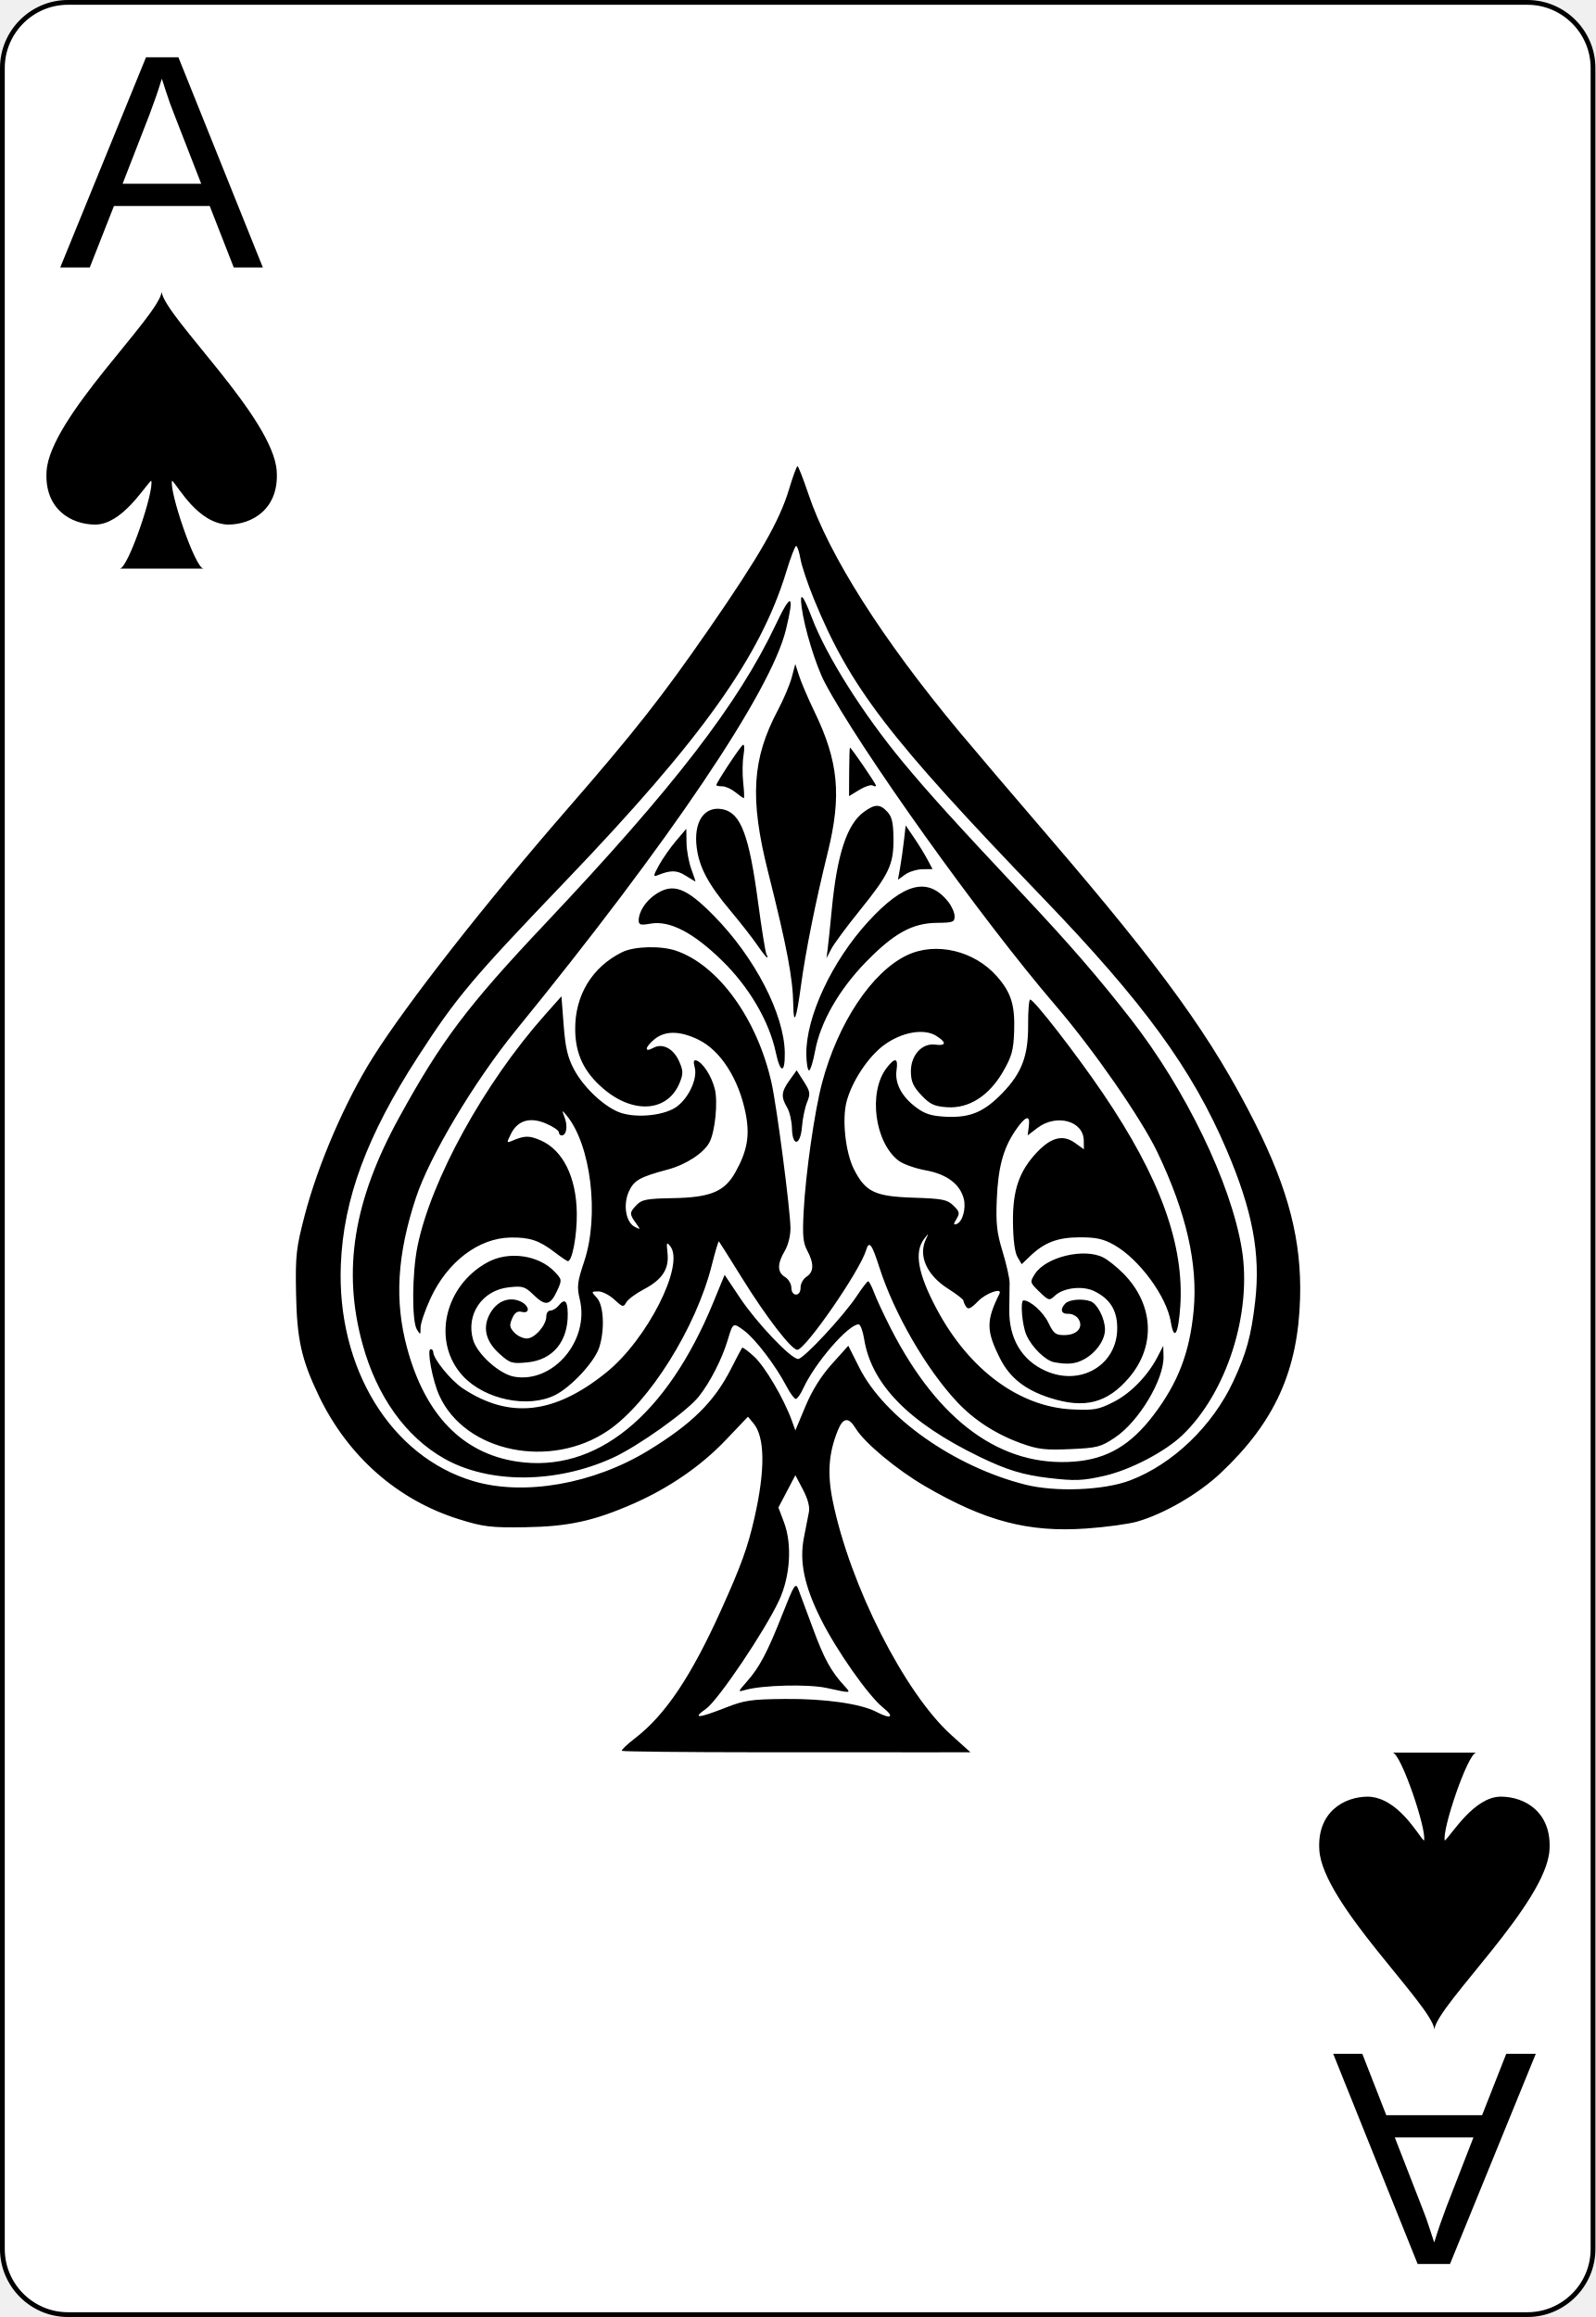
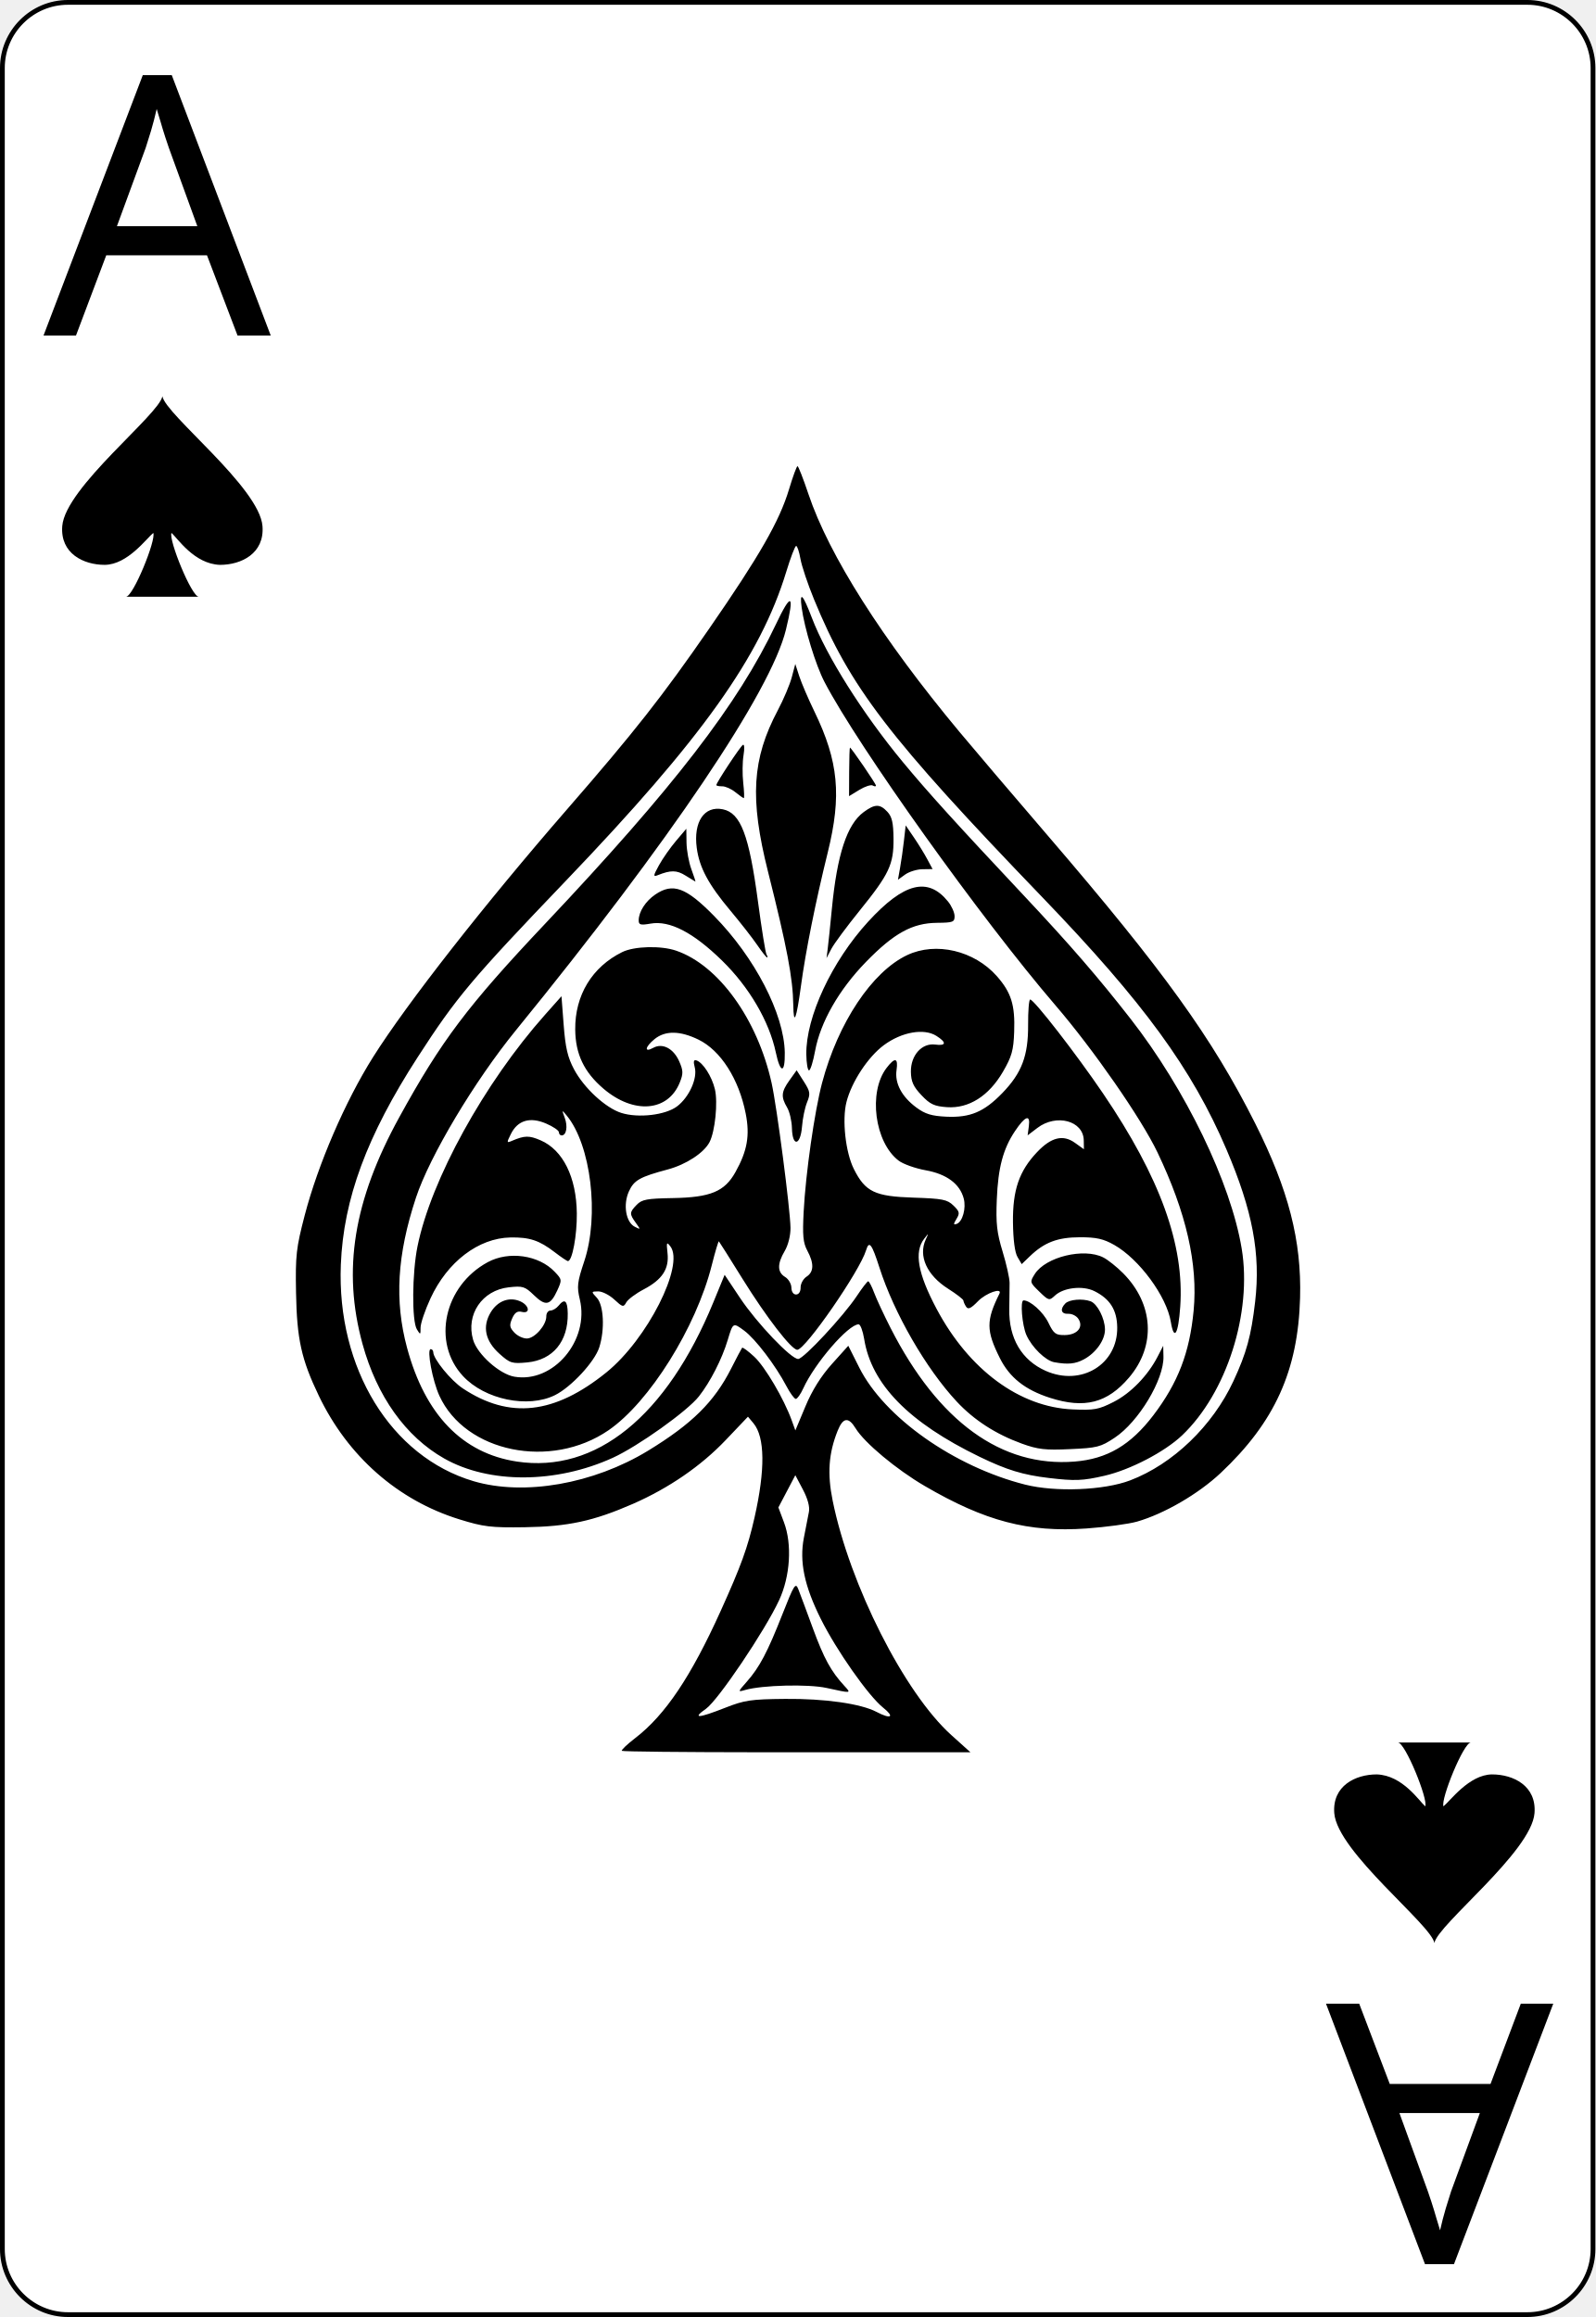
- <svg xmlns="http://www.w3.org/2000/svg" width="167.087pt" height="242.667pt" viewBox="0 0 167.087 242.667" xml:space="preserve" id="svg2" version="1.1">
-   <defs id="defs41" />
-   <g id="Layer_x0020_1" style="fill-rule:nonzero;clip-rule:nonzero;stroke:#000000;stroke-miterlimit:4;">
-     <path style="fill:#FFFFFF;stroke-width:0.5;" d="M166.837,235.548c0,3.777-3.087,6.869-6.871,6.869H7.111c-3.775,0-6.861-3.092-6.861-6.869V7.12C0.25,3.343,3.336,0.25,7.111,0.25h152.855    c3.784,0,6.871,3.093,6.871,6.87v228.428z" id="path5" />
-     <g style="stroke:none;" id="g7">
+ <svg xmlns="http://www.w3.org/2000/svg" version="1.1" id="svg2" x="0px" y="0px" width="167.086px" height="242.667px" viewBox="0 0 167.086 242.667" enable-background="new 0 0 167.086 242.667" xml:space="preserve">
+   <g id="Layer_x0020_1">
+     <path id="path5" fill="#FFFFFF" stroke="#000000" stroke-width="0.5" d="M166.836,235.548c0,3.777-3.086,6.869-6.871,6.869H7.111   c-3.775,0-6.861-3.092-6.861-6.869V7.12c0-3.777,3.086-6.87,6.861-6.87h152.854c3.785,0,6.871,3.093,6.871,6.87V235.548z" />
+     <g id="g7">
      <g id="g9">
- 				
- 			</g>
+ 		</g>
    </g>
    <g id="g15">
- 			
+ 	</g>
+     <g id="g19">
+ 	</g>
+     <g id="g23">
+       <g id="g25">
		</g>
-     <g id="g19">
- 			
+     </g>
+     <g id="g31">
+       <g id="g33">
		</g>
-     <g style="stroke:none;" id="g23">
-       <g id="g25">
- 				
- 			</g>
-     </g>
-     <g style="stroke:none;" id="g31">
-       <g id="g33">
- 				
- 			</g>
    </g>
  </g>
-   <text xml:space="preserve" style="font-size:32px;font-style:normal;font-weight:normal;line-height:125%;letter-spacing:0px;word-spacing:0px;fill:#000000;fill-opacity:1;stroke:none;font-family:Bitstream Vera Sans" x="6.246" y="28.013" id="text3788">
-     <tspan id="tspan3790" x="6.246" y="28.013" style="font-style:normal;font-variant:normal;font-weight:normal;font-stretch:normal;font-family:Arial;-inkscape-font-specification:Arial">A</tspan>
-   </text>
-   <g transform="matrix(1.508595,0,0,1.379325,16.92904,45.06616)" id="layer1-7">
-     <path id="sl" d="M 7.989,3.103 C 7.747,-0.954 0.242,-8.59 0,-10.5 c -0.242,1.909 -7.747,9.545 -7.989,13.603 -0.169,2.868 1.695,4.057 3.39,4.057 1.835,-0.022 3.351,-2.801 3.873,-3.341 0.242,0.716 -1.603,6.682 -2.179,6.682 l 5.811,0 C 2.33,10.501 0.485,4.535 0.727,3.819 1.184,4.315 2.524,7.077 4.601,7.16 6.295,7.159 8.158,5.971 7.989,3.103 z" style="fill:#000000" />
+   <text transform="matrix(0.9802 0 0 1 4.5557 35.147)" font-family="'ArialMT'" font-size="38.043">A</text>
+   <g id="layer1-7" transform="matrix(1.508595,0,0,1.379325,16.92904,45.06616)">
+     <path id="sl" d="M7.001,7.276   c-0.21-2.941-6.74-8.476-6.95-9.861C-0.16-1.201-6.689,4.335-6.9,7.276c-0.147,2.079,1.475,2.941,2.95,2.941   c1.597-0.016,2.915-2.031,3.369-2.422c0.21,0.519-1.395,4.844-1.896,4.844h5.056c-0.501,0-2.106-4.325-1.896-4.844   c0.398,0.36,1.564,2.362,3.371,2.423C5.527,10.217,7.149,9.356,7.001,7.276z" />
  </g>
-   <text xml:space="preserve" style="font-size:32px;font-style:normal;font-weight:normal;line-height:125%;letter-spacing:0px;word-spacing:0px;fill:#000000;fill-opacity:1;stroke:none;font-family:Bitstream Vera Sans" x="-160.908" y="-215.097" id="text3788-2" transform="scale(-1,-1)">
-     <tspan id="tspan3790-3" x="-160.908" y="-215.097" style="font-style:normal;font-variant:normal;font-weight:normal;font-stretch:normal;font-family:Arial;-inkscape-font-specification:Arial">A</tspan>
-   </text>
-   <g transform="matrix(-1.508595,0,0,-1.379325,150.2247,198.0438)" id="layer1-7-8">
-     <path id="sl-0" d="M 7.989,3.103 C 7.747,-0.954 0.242,-8.59 0,-10.5 c -0.242,1.909 -7.747,9.545 -7.989,13.603 -0.169,2.868 1.695,4.057 3.39,4.057 1.835,-0.022 3.351,-2.801 3.873,-3.341 0.242,0.716 -1.603,6.682 -2.179,6.682 l 5.811,0 C 2.33,10.501 0.485,4.535 0.727,3.819 1.184,4.315 2.524,7.077 4.601,7.16 6.295,7.159 8.158,5.971 7.989,3.103 z" style="fill:#000000" />
+   <text transform="matrix(-0.9802 0 0 -1 162.6729 209.853)" font-family="'ArialMT'" font-size="38.043">A</text>
+   <g id="layer1-7-8" transform="matrix(-1.508595,0,0,-1.379325,150.2247,198.0438)">
+     <path id="sl-0" d="M6.951,5.906C6.74,2.965,0.21-2.57,0-3.955   c-0.21,1.383-6.74,6.921-6.95,9.862c-0.148,2.079,1.475,2.941,2.949,2.941c1.597-0.016,2.916-2.031,3.37-2.423   c0.21,0.52-1.395,4.844-1.897,4.844h5.057c-0.502,0-2.104-4.324-1.894-4.844c0.396,0.36,1.563,2.362,3.37,2.423   C5.477,8.847,7.098,7.986,6.951,5.906z" />
  </g>
-   <path style="fill:#000000" d="m 79.5,183.521 c -7.826,-0.004 -14.295,-0.072 -14.375,-0.151 -0.081,-0.078 0.556,-0.684 1.416,-1.346 3.13,-2.41 5.827,-6.427 8.939,-13.312 2.139,-4.732 2.827,-6.631 3.538,-9.761 1.137,-5.009 1.1,-8.437 -0.106,-9.882 l -0.578,-0.693 -2.33,2.448 c -2.59,2.721 -5.961,5.038 -9.722,6.683 -4.12,1.802 -6.785,2.378 -11.31,2.446 -3.568,0.053 -4.337,-0.04 -6.887,-0.834 -6.438,-2.004 -11.655,-6.595 -14.694,-12.929 -1.831,-3.816 -2.298,-5.93 -2.387,-10.787 -0.072,-3.929 0.014,-4.693 0.907,-8.117 1.395,-5.347 4.254,-11.962 7.164,-16.579 3.537,-5.612 11.693,-16.027 20.313,-25.941 7.092,-8.157 9.95,-11.791 14.898,-18.945 5.264,-7.612 7.354,-11.261 8.351,-14.582 0.399,-1.328 0.797,-2.414 0.885,-2.415 0.088,-5.1e-5 0.604,1.319 1.146,2.932 2.156,6.414 7.733,15.195 15.82,24.905 1.44,1.729 5.632,6.653 9.316,10.942 12.066,14.047 17.16,21.119 21.66,30.072 3.485,6.932 4.859,12.276 4.695,18.249 -0.21,7.634 -2.655,13.027 -8.322,18.356 -2.334,2.195 -5.915,4.274 -8.761,5.087 -0.88,0.251 -3.262,0.574 -5.293,0.718 -6.082,0.43 -10.616,-0.762 -16.935,-4.451 -2.963,-1.73 -6.312,-4.525 -7.238,-6.039 -0.748,-1.224 -1.321,-1.146 -1.883,0.256 -0.944,2.358 -1.095,4.482 -0.521,7.315 1.792,8.834 7.522,20.148 12.442,24.569 l 1.988,1.786 -3.955,0.004 c -2.175,0.003 -10.358,5.4e-4 -18.184,-0.004 z m 12.99,-4.672 c -1.542,-1.233 -4.883,-5.992 -6.538,-9.312 -1.721,-3.453 -2.247,-5.989 -1.76,-8.486 0.2,-1.024 0.437,-2.239 0.527,-2.701 0.105,-0.539 -0.12,-1.379 -0.628,-2.343 l -0.792,-1.503 -0.888,1.691 -0.888,1.691 0.586,1.557 c 0.865,2.297 0.658,5.634 -0.505,8.148 -1.47,3.176 -6.396,10.49 -7.665,11.38 -1.486,1.042 -0.826,1.008 2.005,-0.103 2.04,-0.801 2.691,-0.897 6.292,-0.931 4.137,-0.039 7.912,0.498 9.559,1.359 1.532,0.801 1.932,0.544 0.695,-0.445 z m -5.933,-2.066 c -1.911,-0.417 -6.729,-0.297 -8.513,0.213 -0.791,0.226 -0.789,0.217 0.175,-0.875 1.327,-1.502 2.166,-3.093 3.738,-7.09 1.209,-3.074 1.364,-3.319 1.649,-2.596 0.173,0.439 0.86,2.284 1.526,4.099 1.167,3.178 1.893,4.507 3.299,6.033 0.737,0.8 0.779,0.795 -1.873,0.216 z M 118.364,155.044 c 4.476,-1.707 8.628,-5.698 10.81,-10.392 1.373,-2.954 1.861,-4.737 2.277,-8.32 0.583,-5.024 -0.265,-9.532 -2.997,-15.929 -3.611,-8.455 -8.685,-15.408 -19.291,-26.43 C 93.039,77.217 89.044,72.003 85.25,62.765 c -0.649,-1.581 -1.288,-3.488 -1.42,-4.237 -0.131,-0.749 -0.335,-1.357 -0.452,-1.35 -0.117,0.007 -0.582,1.223 -1.033,2.704 -2.715,8.906 -8.835,17.488 -23.073,32.356 -9.924,10.364 -11.469,12.202 -15.537,18.497 -5.315,8.223 -7.765,14.841 -8.039,21.719 -0.433,10.846 5.25,20.117 13.9,22.675 5.289,1.564 12.55,0.295 18.271,-3.193 4.596,-2.802 6.936,-5.115 8.705,-8.602 0.569,-1.121 1.086,-2.102 1.15,-2.179 0.063,-0.077 0.64,0.348 1.281,0.945 1.123,1.045 3.089,4.385 3.904,6.63 l 0.392,1.08 1.055,-2.522 c 0.701,-1.674 1.632,-3.164 2.772,-4.433 l 1.717,-1.911 1.148,2.285 c 2.619,5.215 9.929,10.372 17.373,12.258 3.182,0.806 8.258,0.602 10.998,-0.443 z m -8.513,-0.248 c -2.71,-0.322 -4.411,-0.841 -7.239,-2.21 -7.434,-3.6 -11.354,-7.601 -12.114,-12.366 -0.134,-0.838 -0.394,-1.521 -0.578,-1.518 -1.091,0.016 -4.593,4.072 -5.8,6.717 -0.274,0.6 -0.623,1.092 -0.776,1.095 -0.153,0.003 -0.598,-0.606 -0.99,-1.351 -1.133,-2.158 -3.246,-4.932 -4.412,-5.795 -1.177,-0.871 -1.173,-0.873 -1.732,0.986 -0.598,1.988 -1.823,4.386 -3.017,5.903 -1.218,1.548 -6.374,5.222 -9.021,6.428 -5.947,2.71 -12.95,2.738 -17.656,0.071 -4.032,-2.285 -7.05,-6.518 -8.552,-11.993 -2.123,-7.739 -0.942,-15.025 3.849,-23.745 4.413,-8.031 7.138,-11.648 15.262,-20.254 13.469,-14.267 20.243,-23.052 24.166,-31.34 1.63,-3.444 1.992,-3.268 1.07,0.521 -1.575,6.473 -12.141,22.15 -28.279,41.957 -4.349,5.338 -9.035,13.187 -10.472,17.54 -1.974,5.98 -2.259,10.796 -0.931,15.721 1.887,7.001 5.788,11.042 11.495,11.909 8.277,1.258 15.681,-4.739 20.583,-16.672 l 1.183,-2.881 1.623,2.43 c 1.761,2.637 5.339,6.392 6.081,6.381 0.569,-0.008 4.757,-4.507 6.135,-6.591 0.558,-0.843 1.094,-1.538 1.191,-1.544 0.097,-0.006 0.378,0.528 0.624,1.188 0.246,0.659 1.025,2.329 1.73,3.712 4.995,9.793 11.616,14.596 19.275,13.98 3.406,-0.274 5.868,-1.722 8.248,-4.852 2.579,-3.391 3.798,-6.562 4.213,-10.955 0.461,-4.879 -0.77,-10.259 -3.791,-16.581 -1.694,-3.543 -6.705,-10.765 -10.683,-15.396 -7.777,-9.053 -20.649,-27.077 -24.186,-33.866 -0.917,-1.76 -2.1,-5.62 -2.389,-7.797 -0.234,-1.759 0.124,-1.401 1.066,1.067 1.535,4.023 5.327,10.038 9.525,15.109 2.631,3.179 5.534,6.381 12.821,14.143 4.696,5.002 7.671,8.441 11.04,12.762 5.762,7.389 10.498,17.183 11.636,24.065 1.112,6.718 -1.573,15.125 -6.249,19.565 -1.824,1.732 -5.447,3.616 -8.131,4.227 -2.285,0.52 -3.09,0.552 -5.819,0.228 z m -2.841,-3.603 c -2.727,-0.992 -5.001,-2.462 -6.811,-4.402 -3.217,-3.449 -6.565,-9.253 -8.095,-14.034 -0.801,-2.502 -1.082,-2.866 -1.4,-1.812 -0.653,2.169 -6.35,10.413 -7.203,10.423 -0.605,0.008 -3.242,-3.41 -5.753,-7.456 -1.301,-2.096 -2.408,-3.852 -2.459,-3.902 -0.051,-0.05 -0.387,1.078 -0.746,2.505 -1.642,6.524 -6.544,14.355 -10.819,17.286 -6.034,4.136 -14.975,2.314 -17.701,-3.608 -0.726,-1.577 -1.347,-4.888 -0.918,-4.894 0.147,-0.003 0.27,0.144 0.272,0.324 0.011,0.714 1.842,2.958 3.089,3.786 4.894,3.247 9.614,2.718 15.057,-1.687 4.255,-3.443 8.195,-11.212 6.686,-13.182 -0.391,-0.51 -0.425,-0.432 -0.301,0.693 0.184,1.67 -0.543,2.783 -2.486,3.804 -0.84,0.441 -1.666,1.059 -1.836,1.373 -0.283,0.524 -0.386,0.499 -1.245,-0.299 -0.515,-0.478 -1.276,-0.865 -1.692,-0.859 -0.743,0.011 -0.745,0.022 -0.145,0.666 0.729,0.782 0.853,3.335 0.253,5.204 -0.483,1.506 -2.944,4.158 -4.633,4.995 -2.833,1.403 -7.339,0.471 -9.633,-1.992 -3.286,-3.53 -1.997,-9.456 2.597,-11.936 2.206,-1.191 5.338,-0.742 6.996,1.003 0.777,0.818 0.783,0.86 0.271,1.976 -0.716,1.561 -1.222,1.661 -2.434,0.485 -0.951,-0.923 -1.17,-0.991 -2.641,-0.828 -2.785,0.31 -4.508,2.847 -3.733,5.498 0.444,1.519 2.769,3.598 4.322,3.866 4.075,0.702 7.884,-3.797 6.854,-8.094 -0.321,-1.339 -0.268,-1.8 0.462,-3.985 1.6,-4.794 0.705,-12.203 -1.846,-15.287 -0.504,-0.61 -0.512,-0.6 -0.198,0.241 0.34,0.91 0.18,1.848 -0.317,1.855 -0.158,0.003 -0.289,-0.147 -0.292,-0.333 -0.003,-0.185 -0.607,-0.596 -1.343,-0.912 -1.677,-0.721 -2.968,-0.34 -3.678,1.084 -0.465,0.933 -0.46,0.97 0.101,0.731 1.329,-0.569 1.799,-0.577 3.006,-0.055 2.339,1.013 3.749,3.86 3.791,7.656 0.025,2.296 -0.477,4.989 -0.931,4.995 -0.093,0.002 -0.718,-0.419 -1.389,-0.934 -1.615,-1.241 -2.633,-1.579 -4.636,-1.54 -3.343,0.064 -6.596,2.542 -8.368,6.376 -0.574,1.241 -1.042,2.622 -1.041,3.069 0.002,0.774 -0.016,0.782 -0.387,0.176 -0.537,-0.879 -0.501,-5.9 0.062,-8.678 1.417,-6.985 6.993,-17.112 13.367,-24.278 l 1.715,-1.928 0.232,3.024 c 0.182,2.371 0.416,3.371 1.085,4.631 1.04,1.959 3.309,4.051 4.953,4.567 1.796,0.563 4.64,0.225 5.847,-0.695 1.256,-0.958 2.147,-2.935 1.84,-4.085 -0.161,-0.604 -0.111,-0.815 0.171,-0.725 0.681,0.216 1.616,1.668 1.939,3.013 0.33,1.372 0.023,4.421 -0.558,5.546 -0.581,1.125 -2.452,2.35 -4.376,2.865 -2.934,0.785 -3.534,1.124 -4.071,2.299 -0.627,1.373 -0.323,3.22 0.609,3.7 0.627,0.324 0.632,0.308 0.117,-0.403 -0.683,-0.945 -0.676,-1.102 0.091,-1.892 0.545,-0.562 1.067,-0.66 3.766,-0.706 3.959,-0.068 5.432,-0.676 6.571,-2.713 1.247,-2.229 1.53,-3.841 1.079,-6.136 -0.712,-3.62 -2.622,-6.612 -4.942,-7.745 -1.933,-0.944 -3.486,-0.964 -4.6,-0.06 -1.01,0.819 -1.113,1.456 -0.15,0.921 0.979,-0.543 2.139,0.063 2.733,1.428 0.419,0.962 0.426,1.267 0.055,2.194 -1.229,3.069 -4.825,3.36 -8,0.648 -2.029,-1.733 -2.929,-3.621 -2.952,-6.195 -0.033,-3.586 1.769,-6.553 4.923,-8.108 1.256,-0.619 4.043,-0.694 5.635,-0.151 4.443,1.514 8.515,7.152 10.008,13.855 0.553,2.483 1.951,13.204 1.979,15.174 0.011,0.801 -0.24,1.81 -0.606,2.431 -0.795,1.348 -0.781,2.22 0.041,2.718 0.357,0.215 0.653,0.718 0.659,1.118 0.006,0.431 0.207,0.723 0.493,0.719 0.286,-0.004 0.478,-0.302 0.471,-0.733 -0.006,-0.399 0.276,-0.911 0.626,-1.137 0.773,-0.499 0.797,-1.386 0.076,-2.731 -0.441,-0.823 -0.511,-1.575 -0.381,-4.076 0.209,-4.004 1.139,-10.505 1.927,-13.483 1.669,-6.302 5.231,-11.649 8.918,-13.39 3.004,-1.419 7.02,-0.473 9.387,2.21 1.505,1.706 1.914,3.015 1.815,5.807 -0.07,1.964 -0.251,2.612 -1.176,4.203 -1.476,2.539 -3.58,3.869 -5.867,3.708 -1.327,-0.093 -1.766,-0.3 -2.67,-1.257 -0.853,-0.903 -1.086,-1.421 -1.101,-2.45 -0.026,-1.72 1.149,-3.033 2.548,-2.849 1.161,0.153 1.211,-0.219 0.123,-0.91 -1.297,-0.822 -3.629,-0.412 -5.497,0.966 -1.66,1.225 -3.381,3.839 -3.92,5.956 -0.476,1.866 -0.099,5.285 0.774,7.022 1.201,2.39 2.199,2.869 6.241,2.997 3.033,0.096 3.537,0.196 4.185,0.825 0.643,0.625 0.685,0.802 0.326,1.396 -0.34,0.563 -0.338,0.655 0.014,0.532 0.617,-0.215 1.011,-1.642 0.738,-2.667 -0.408,-1.53 -1.791,-2.555 -3.98,-2.951 -1.091,-0.197 -2.367,-0.652 -2.836,-1.009 -2.514,-1.917 -3.199,-7.167 -1.267,-9.701 0.881,-1.155 1.24,-1.082 1.049,0.214 -0.203,1.381 0.544,2.791 2.079,3.926 0.921,0.681 1.605,0.889 3.148,0.959 2.484,0.112 3.934,-0.499 5.838,-2.46 2.051,-2.113 2.735,-3.918 2.715,-7.158 -0.009,-1.457 0.087,-2.652 0.214,-2.655 0.397,-0.009 4.82,5.692 7.639,9.847 5.977,8.811 8.528,15.86 8.079,22.325 -0.202,2.91 -0.65,3.631 -0.988,1.589 -0.442,-2.676 -3.31,-6.575 -5.925,-8.056 -1.134,-0.642 -1.878,-0.808 -3.601,-0.805 -2.338,0.005 -3.72,0.533 -5.246,2.002 l -0.843,0.812 -0.442,-0.749 c -0.282,-0.478 -0.453,-1.794 -0.473,-3.641 -0.036,-3.37 0.645,-5.355 2.517,-7.335 1.484,-1.57 2.723,-1.876 3.972,-0.981 l 0.938,0.672 -0.014,-0.924 c -0.031,-2.063 -2.873,-2.824 -4.866,-1.304 l -1.012,0.772 0.128,-0.974 c 0.166,-1.263 -0.388,-1.06 -1.456,0.534 -1.242,1.853 -1.769,3.833 -1.903,7.155 -0.103,2.527 0.003,3.47 0.608,5.454 0.403,1.32 0.733,2.797 0.735,3.283 0.002,0.486 -0.014,1.716 -0.034,2.732 -0.061,3.065 1.295,5.366 3.821,6.486 3.718,1.649 7.542,-0.681 7.484,-4.561 -0.027,-1.82 -0.755,-2.974 -2.387,-3.788 -1.208,-0.602 -3.232,-0.377 -4.128,0.459 -0.601,0.56 -0.657,0.546 -1.64,-0.408 -1.003,-0.973 -1.01,-1.001 -0.472,-1.849 1.134,-1.788 5.145,-2.76 7.167,-1.736 0.481,0.243 1.417,0.989 2.08,1.656 3.209,3.23 3.457,7.606 0.619,10.929 -2.285,2.675 -4.653,3.282 -8.277,2.121 -2.613,-0.837 -4.235,-2.124 -5.254,-4.168 -1.437,-2.881 -1.443,-3.914 -0.044,-6.735 0.343,-0.692 -1.401,-0.085 -2.24,0.779 -0.743,0.765 -1.037,0.902 -1.247,0.581 -0.151,-0.231 -0.279,-0.523 -0.284,-0.649 -0.004,-0.126 -0.723,-0.681 -1.596,-1.234 -2.233,-1.415 -3.149,-3.435 -2.343,-5.169 0.317,-0.683 0.312,-0.685 -0.162,-0.076 -1.078,1.388 -0.679,3.647 1.304,7.37 3.392,6.371 8.678,10.271 14.246,10.51 2.255,0.097 2.711,0.013 4.277,-0.782 1.801,-0.915 3.588,-2.753 4.617,-4.75 l 0.584,-1.134 0.028,1.124 c 0.06,2.418 -2.598,6.838 -5.113,8.506 -1.47,0.975 -1.832,1.067 -4.666,1.193 -2.591,0.115 -3.385,0.023 -5.067,-0.589 z m 3.408,-8.52 c -0.92,-0.165 -2.358,-1.569 -2.924,-2.856 -0.45,-1.022 -0.665,-3.616 -0.3,-3.621 0.694,-0.01 2.061,1.213 2.599,2.328 0.564,1.167 0.764,1.318 1.728,1.304 1.311,-0.019 1.989,-0.84 1.412,-1.708 -0.204,-0.306 -0.676,-0.541 -1.051,-0.521 -0.751,0.039 -0.9,-0.475 -0.311,-1.081 0.408,-0.42 1.797,-0.538 2.65,-0.226 0.705,0.259 1.487,1.783 1.504,2.932 0.017,1.107 -0.94,2.468 -2.215,3.152 -0.891,0.478 -1.672,0.553 -3.092,0.298 z m -58.103,-0.881 c -1.506,-1.349 -1.824,-2.856 -0.918,-4.353 0.723,-1.194 1.942,-1.647 3.085,-1.147 0.959,0.42 1.093,1.334 0.163,1.105 -0.461,-0.113 -0.738,0.076 -1.005,0.687 -0.311,0.71 -0.275,0.943 0.223,1.478 0.326,0.349 0.921,0.63 1.323,0.624 0.823,-0.012 2.041,-1.409 2.028,-2.323 -0.005,-0.33 0.19,-0.602 0.434,-0.606 0.243,-0.003 0.619,-0.226 0.835,-0.495 0.653,-0.812 0.956,-0.564 0.976,0.799 0.044,2.931 -1.548,4.863 -4.224,5.125 -1.612,0.158 -1.815,0.096 -2.919,-0.894 z m 30.625,-23.633 c -0.017,-0.751 -0.244,-1.724 -0.503,-2.162 -0.662,-1.119 -0.617,-1.644 0.244,-2.848 l 0.752,-1.052 0.749,1.173 c 0.674,1.056 0.708,1.273 0.341,2.179 -0.225,0.553 -0.463,1.694 -0.529,2.534 -0.16,2.026 -1.008,2.168 -1.054,0.176 z m -1.688,-7.927 c -0.694,-3.272 -2.796,-6.86 -5.647,-9.639 -3.009,-2.934 -5.472,-4.207 -7.464,-3.858 -1.062,0.186 -1.253,0.133 -1.251,-0.347 0.005,-0.893 0.722,-2.007 1.738,-2.698 1.842,-1.254 3.202,-0.761 6.138,2.223 4.287,4.357 7.364,10.301 7.424,14.343 0.033,2.208 -0.467,2.195 -0.938,-0.023 z m 3.194,0.191 c -0.051,-3.897 2.669,-9.734 6.467,-13.882 3.743,-4.088 6.26,-4.729 8.368,-2.13 0.376,0.464 0.688,1.154 0.694,1.534 0.009,0.628 -0.157,0.692 -1.837,0.707 -2.581,0.023 -4.511,1.085 -7.442,4.094 -2.831,2.908 -4.778,6.311 -5.329,9.316 -0.206,1.122 -0.492,2.042 -0.636,2.044 -0.144,0.003 -0.272,-0.755 -0.284,-1.683 z m -1.366,-5.167 c -0.042,-2.814 -0.654,-6.043 -2.65,-13.975 -1.925,-7.652 -1.672,-11.795 1.031,-16.891 0.6,-1.131 1.257,-2.684 1.46,-3.451 l 0.369,-1.394 0.416,1.279 c 0.229,0.704 0.945,2.374 1.593,3.712 2.522,5.211 2.861,8.796 1.393,14.732 -1.28,5.178 -2.322,10.367 -2.816,14.025 -0.473,3.505 -0.763,4.219 -0.796,1.963 z m -3.788,-6.3 c -0.499,-0.73 -1.755,-2.338 -2.792,-3.574 -2.306,-2.748 -3.254,-4.514 -3.529,-6.573 -0.365,-2.734 0.787,-4.444 2.728,-4.048 1.875,0.383 2.753,2.687 3.685,9.674 0.384,2.878 0.786,5.369 0.893,5.537 0.107,0.168 0.133,0.306 0.058,0.307 -0.075,10e-4 -0.545,-0.595 -1.044,-1.324 z m 7.391,0.426 c 0.068,-0.531 0.264,-2.414 0.434,-4.184 0.549,-5.71 1.585,-8.859 3.336,-10.146 1.174,-0.862 1.697,-0.869 2.478,-0.029 0.484,0.52 0.626,1.143 0.642,2.803 0.025,2.713 -0.444,3.71 -3.548,7.55 -1.347,1.667 -2.678,3.467 -2.958,4.002 l -0.508,0.972 z m -14.894,-7.682 c -0.918,-0.577 -1.543,-0.584 -2.914,-0.035 -0.487,0.195 -0.469,0.059 0.139,-1.045 0.384,-0.698 1.185,-1.843 1.78,-2.544 l 1.082,-1.275 0.022,1.459 c 0.012,0.802 0.241,2.052 0.509,2.778 0.268,0.725 0.458,1.309 0.421,1.296 -0.037,-0.012 -0.504,-0.298 -1.04,-0.634 z M 94.267,90.881 c 0.123,-0.692 0.305,-1.973 0.404,-2.846 l 0.18,-1.587 0.853,1.251 c 0.469,0.688 1.103,1.717 1.408,2.287 l 0.555,1.036 -1.061,0.016 c -0.584,0.009 -1.399,0.26 -1.813,0.559 l -0.751,0.543 z M 77.007,82.964 c -0.422,-0.341 -1.041,-0.617 -1.375,-0.612 -0.334,0.005 -0.608,-0.053 -0.609,-0.129 -0.004,-0.246 2.494,-4.029 2.781,-4.212 0.155,-0.099 0.184,0.384 0.066,1.088 -0.117,0.696 -0.131,1.994 -0.032,2.884 0.099,0.89 0.125,1.615 0.059,1.61 -0.067,-0.005 -0.467,-0.288 -0.889,-0.629 z M 88.932,80.841 c 0.007,-1.398 0.044,-2.543 0.082,-2.544 0.129,-0.005 2.72,3.779 2.723,3.976 0.002,0.108 -0.148,0.107 -0.332,-0.003 -0.184,-0.11 -0.819,0.095 -1.41,0.456 l -1.075,0.656 z" id="path2987" />
+   <path id="path2987" d="  M79.5,183.521c-7.826-0.004-14.295-0.072-14.375-0.15c-0.081-0.078,0.556-0.686,1.416-1.347c3.13-2.409,5.827-6.427,8.939-13.312  c2.139-4.732,2.827-6.631,3.538-9.762c1.137-5.012,1.1-8.438-0.106-9.885l-0.578-0.691l-2.33,2.449  c-2.59,2.721-5.961,5.036-9.722,6.684c-4.12,1.801-6.785,2.377-11.31,2.445c-3.568,0.053-4.336-0.041-6.887-0.834  c-6.438-2.004-11.655-6.597-14.694-12.932c-1.831-3.814-2.298-5.932-2.387-10.786c-0.072-3.929,0.014-4.69,0.907-8.114  c1.395-5.35,4.254-11.962,7.165-16.582c3.537-5.612,11.693-16.027,20.313-25.941c7.092-8.157,9.95-11.791,14.898-18.945  c5.264-7.612,7.354-11.261,8.351-14.582c0.399-1.328,0.797-2.415,0.886-2.415s0.604,1.319,1.146,2.932  c2.154,6.414,7.732,15.195,15.82,24.905c1.439,1.729,5.631,6.653,9.316,10.942c12.063,14.047,17.157,21.12,21.657,30.072  c3.484,6.933,4.859,12.278,4.694,18.25c-0.209,7.635-2.654,13.027-8.321,18.354c-2.335,2.195-5.915,4.273-8.761,5.09  c-0.883,0.25-3.264,0.572-5.293,0.717c-6.082,0.431-10.617-0.762-16.938-4.451c-2.963-1.729-6.313-4.523-7.236-6.039  c-0.748-1.223-1.32-1.145-1.883,0.258c-0.943,2.357-1.096,4.48-0.521,7.314c1.792,8.834,7.521,20.146,12.44,24.566l1.987,1.787  l-3.954,0.004C95.508,183.527,87.326,183.525,79.5,183.521L79.5,183.521z M92.491,178.849c-1.543-1.232-4.884-5.992-6.538-9.313  c-1.721-3.453-2.247-5.988-1.762-8.486c0.201-1.023,0.438-2.238,0.526-2.701c0.105-0.538-0.12-1.379-0.629-2.342l-0.792-1.504  l-0.888,1.689l-0.888,1.688l0.586,1.56c0.865,2.297,0.658,5.636-0.505,8.146c-1.47,3.178-6.396,10.49-7.665,11.381  c-1.486,1.041-0.826,1.01,2.005-0.104c2.04-0.801,2.691-0.898,6.292-0.932c4.138-0.039,7.913,0.498,9.56,1.359  C93.327,180.095,93.727,179.837,92.491,178.849z M86.557,176.783c-1.91-0.418-6.729-0.297-8.513,0.213  c-0.792,0.229-0.79,0.217,0.175-0.875c1.327-1.502,2.166-3.093,3.737-7.09c1.209-3.074,1.365-3.318,1.649-2.596  c0.173,0.439,0.86,2.283,1.526,4.1c1.168,3.178,1.895,4.506,3.299,6.031C89.166,177.367,89.209,177.362,86.557,176.783z   M118.363,155.044c4.478-1.707,8.629-5.699,10.812-10.395c1.373-2.953,1.86-4.734,2.276-8.318c0.583-5.023-0.266-9.533-2.997-15.931  c-3.61-8.456-8.685-15.408-19.291-26.43C93.04,77.217,89.043,72.003,85.25,62.765c-0.65-1.582-1.289-3.488-1.42-4.237  s-0.334-1.357-0.452-1.351c-0.117,0.007-0.582,1.223-1.033,2.704c-2.714,8.906-8.834,17.488-23.072,32.356  c-9.924,10.364-11.469,12.202-15.538,18.498c-5.315,8.223-7.765,14.841-8.039,21.72c-0.433,10.846,5.25,20.116,13.9,22.674  c5.289,1.564,12.551,0.295,18.271-3.19c4.596-2.804,6.936-5.112,8.705-8.604c0.569-1.121,1.086-2.102,1.149-2.178  c0.063-0.078,0.64,0.348,1.281,0.945c1.123,1.045,3.089,4.385,3.904,6.629l0.392,1.08l1.056-2.521  c0.699-1.674,1.631-3.162,2.771-4.433l1.717-1.911l1.148,2.285c2.619,5.215,9.929,10.371,17.373,12.258  C110.548,156.292,115.624,156.089,118.363,155.044L118.363,155.044z M109.85,154.794c-2.709-0.32-4.41-0.84-7.238-2.209  c-7.434-3.602-11.354-7.604-12.111-12.365c-0.137-0.838-0.396-1.521-0.578-1.52c-1.092,0.018-4.594,4.072-5.801,6.717  c-0.273,0.601-0.623,1.094-0.776,1.096c-0.153,0.003-0.598-0.605-0.99-1.352c-1.133-2.158-3.246-4.934-4.412-5.795  c-1.178-0.871-1.173-0.873-1.732,0.984c-0.598,1.986-1.823,4.387-3.017,5.9c-1.218,1.549-6.375,5.225-9.021,6.432  c-5.946,2.709-12.95,2.736-17.656,0.068c-4.032-2.285-7.05-6.518-8.552-11.992c-2.123-7.738-0.942-15.023,3.849-23.744  c4.413-8.031,7.138-11.647,15.262-20.253c13.469-14.267,20.244-23.053,24.166-31.34c1.63-3.444,1.992-3.268,1.07,0.521  c-1.574,6.473-12.141,22.15-28.279,41.957c-4.35,5.338-9.035,13.187-10.472,17.541c-1.974,5.979-2.259,10.797-0.931,15.723  c1.887,7,5.788,11.043,11.494,11.91c8.277,1.258,15.681-4.74,20.583-16.676l1.183-2.881l1.623,2.434  c1.761,2.637,5.339,6.393,6.081,6.381c0.569-0.008,4.758-4.508,6.137-6.592c0.559-0.845,1.095-1.537,1.189-1.546  c0.098-0.006,0.378,0.528,0.624,1.188s1.024,2.33,1.729,3.713c4.994,9.793,11.615,14.596,19.273,13.98  c3.405-0.273,5.868-1.725,8.248-4.854c2.579-3.393,3.798-6.563,4.214-10.955c0.462-4.879-0.771-10.262-3.792-16.582  c-1.693-3.543-6.703-10.765-10.683-15.396c-7.777-9.053-20.649-27.077-24.187-33.866c-0.918-1.76-2.101-5.62-2.39-7.797  c-0.234-1.759,0.124-1.4,1.065,1.068c1.535,4.022,5.326,10.038,9.524,15.108c2.632,3.179,5.534,6.381,12.821,14.143  c4.695,5.002,7.67,8.441,11.04,12.763c5.762,7.389,10.497,17.183,11.636,24.065c1.112,6.719-1.572,15.124-6.248,19.564  c-1.824,1.731-5.447,3.615-8.132,4.228C113.384,155.087,112.58,155.119,109.85,154.794z M107.01,151.193  c-2.728-0.992-5.002-2.463-6.812-4.402c-3.218-3.449-6.564-9.254-8.095-14.033c-0.803-2.504-1.082-2.865-1.399-1.813  c-0.653,2.17-6.351,10.412-7.203,10.422c-0.605,0.01-3.242-3.408-5.753-7.455c-1.301-2.096-2.408-3.852-2.459-3.9  c-0.051-0.051-0.387,1.076-0.747,2.506c-1.642,6.521-6.544,14.354-10.819,17.283c-6.034,4.139-14.975,2.314-17.701-3.605  c-0.726-1.576-1.347-4.888-0.917-4.896c0.147-0.002,0.27,0.146,0.272,0.324c0.011,0.715,1.842,2.959,3.089,3.785  c4.894,3.248,9.614,2.719,15.056-1.686c4.255-3.443,8.195-11.213,6.687-13.184c-0.391-0.512-0.425-0.433-0.301,0.691  c0.185,1.67-0.543,2.783-2.486,3.807c-0.84,0.439-1.666,1.059-1.836,1.373c-0.283,0.521-0.386,0.498-1.245-0.301  c-0.515-0.479-1.276-0.863-1.691-0.857c-0.743,0.012-0.746,0.021-0.145,0.666c0.729,0.781,0.853,3.336,0.253,5.205  c-0.483,1.504-2.944,4.158-4.633,4.994c-2.833,1.402-7.339,0.471-9.633-1.992c-3.286-3.529-1.997-9.455,2.597-11.938  c2.206-1.189,5.337-0.741,6.996,1.004c0.777,0.814,0.783,0.857,0.271,1.977c-0.716,1.561-1.221,1.662-2.434,0.482  c-0.951-0.922-1.17-0.988-2.641-0.826c-2.785,0.311-4.508,2.848-3.733,5.497c0.444,1.521,2.769,3.599,4.322,3.865  c4.075,0.702,7.884-3.796,6.854-8.095c-0.321-1.34-0.268-1.801,0.462-3.984c1.6-4.794,0.705-12.204-1.846-15.287  c-0.504-0.61-0.512-0.6-0.198,0.241c0.34,0.91,0.18,1.848-0.317,1.855c-0.158,0.003-0.29-0.147-0.292-0.333  c-0.003-0.186-0.607-0.596-1.343-0.912c-1.676-0.721-2.968-0.34-3.678,1.084c-0.464,0.933-0.459,0.97,0.101,0.73  c1.33-0.568,1.8-0.577,3.006-0.055c2.34,1.013,3.75,3.858,3.792,7.655c0.025,2.295-0.477,4.988-0.931,4.994  c-0.094,0.002-0.719-0.418-1.389-0.934c-1.615-1.24-2.633-1.578-4.636-1.541c-3.343,0.064-6.596,2.543-8.368,6.376  c-0.574,1.241-1.042,2.622-1.041,3.069c0.002,0.773-0.016,0.781-0.387,0.175c-0.538-0.88-0.501-5.899,0.063-8.679  c1.417-6.984,6.993-17.112,13.367-24.277l1.715-1.929l0.231,3.024c0.182,2.371,0.416,3.372,1.085,4.631  c1.04,1.959,3.309,4.051,4.953,4.567c1.796,0.563,4.641,0.225,5.847-0.695c1.256-0.958,2.147-2.935,1.84-4.085  c-0.161-0.604-0.111-0.815,0.171-0.725c0.681,0.216,1.616,1.667,1.939,3.013c0.33,1.372,0.023,4.42-0.558,5.546  c-0.581,1.125-2.452,2.35-4.376,2.865c-2.935,0.786-3.535,1.124-4.071,2.3c-0.626,1.373-0.323,3.219,0.609,3.699  c0.627,0.324,0.632,0.309,0.117-0.402c-0.683-0.945-0.676-1.104,0.091-1.893c0.545-0.563,1.067-0.659,3.766-0.705  c3.959-0.068,5.432-0.676,6.571-2.713c1.247-2.23,1.531-3.841,1.079-6.136c-0.712-3.62-2.622-6.612-4.942-7.745  c-1.933-0.944-3.485-0.964-4.6-0.06c-1.009,0.819-1.113,1.456-0.149,0.921c0.979-0.543,2.139,0.063,2.733,1.428  c0.419,0.962,0.426,1.267,0.055,2.194c-1.229,3.069-4.825,3.36-8,0.648c-2.029-1.733-2.929-3.621-2.952-6.195  c-0.033-3.586,1.769-6.553,4.923-8.107c1.255-0.619,4.042-0.694,5.635-0.151c4.443,1.515,8.515,7.152,10.008,13.855  c0.553,2.483,1.951,13.204,1.979,15.174c0.011,0.801-0.24,1.811-0.606,2.431c-0.794,1.349-0.781,2.22,0.042,2.718  c0.356,0.215,0.653,0.719,0.659,1.117c0.006,0.432,0.207,0.723,0.493,0.719s0.478-0.302,0.471-0.73  c-0.006-0.398,0.275-0.912,0.625-1.139c0.771-0.5,0.799-1.387,0.075-2.73c-0.438-0.82-0.511-1.572-0.38-4.075  c0.209-4.005,1.139-10.505,1.928-13.483c1.67-6.302,5.229-11.649,8.918-13.391c3.006-1.418,7.021-0.473,9.389,2.21  c1.504,1.706,1.914,3.015,1.813,5.807c-0.068,1.964-0.252,2.612-1.177,4.203c-1.478,2.54-3.579,3.869-5.867,3.708  c-1.325-0.093-1.769-0.3-2.67-1.257c-0.854-0.903-1.086-1.421-1.103-2.45c-0.024-1.72,1.148-3.033,2.547-2.849  c1.162,0.153,1.213-0.219,0.123-0.91c-1.297-0.822-3.629-0.412-5.494,0.966c-1.66,1.225-3.383,3.839-3.922,5.957  c-0.477,1.865-0.1,5.285,0.773,7.022c1.201,2.392,2.199,2.869,6.241,2.996c3.032,0.099,3.537,0.194,4.185,0.825  c0.646,0.625,0.688,0.802,0.326,1.396c-0.34,0.563-0.338,0.654,0.014,0.531c0.617-0.215,1.014-1.643,0.738-2.668  c-0.408-1.529-1.791-2.555-3.979-2.949c-1.094-0.197-2.367-0.652-2.836-1.01c-2.516-1.917-3.199-7.167-1.27-9.701  c0.881-1.155,1.24-1.082,1.051,0.214c-0.203,1.381,0.543,2.791,2.078,3.926c0.922,0.681,1.605,0.89,3.148,0.959  c2.484,0.112,3.934-0.499,5.838-2.46c2.051-2.113,2.734-3.918,2.715-7.158c-0.01-1.457,0.088-2.652,0.215-2.655  c0.396-0.009,4.818,5.691,7.639,9.847c5.979,8.811,8.527,15.86,8.078,22.325c-0.201,2.91-0.648,3.631-0.986,1.59  c-0.439-2.676-3.313-6.576-5.926-8.057c-1.135-0.643-1.879-0.809-3.602-0.805c-2.338,0.006-3.721,0.533-5.246,2.002l-0.843,0.813  l-0.44-0.749c-0.281-0.479-0.453-1.794-0.475-3.642c-0.035-3.369,0.646-5.355,2.518-7.334c1.484-1.57,2.725-1.876,3.974-0.98  l0.938,0.672l-0.016-0.923c-0.029-2.063-2.872-2.825-4.863-1.305l-1.015,0.772l0.129-0.974c0.166-1.263-0.389-1.06-1.456,0.534  c-1.24,1.853-1.77,3.833-1.902,7.153c-0.104,2.527,0.004,3.473,0.606,5.455c0.401,1.319,0.733,2.797,0.733,3.283  c0.004,0.486-0.014,1.715-0.032,2.732c-0.062,3.064,1.295,5.365,3.819,6.486c3.72,1.646,7.543-0.684,7.485-4.563  c-0.026-1.818-0.756-2.977-2.388-3.789c-1.208-0.604-3.23-0.377-4.128,0.459c-0.603,0.563-0.656,0.548-1.64-0.406  c-1.004-0.975-1.011-1-0.474-1.85c1.136-1.789,5.146-2.762,7.167-1.734c0.48,0.242,1.417,0.986,2.08,1.654  c3.209,3.229,3.456,7.605,0.618,10.932c-2.284,2.674-4.652,3.279-8.274,2.121c-2.613-0.84-4.236-2.125-5.256-4.169  c-1.438-2.882-1.441-3.913-0.044-6.733c0.345-0.691-1.399-0.086-2.239,0.779c-0.742,0.764-1.037,0.9-1.246,0.579  c-0.151-0.229-0.278-0.522-0.285-0.647c-0.004-0.125-0.724-0.68-1.596-1.234c-2.232-1.414-3.148-3.434-2.344-5.168  c0.316-0.684,0.313-0.686-0.162-0.076c-1.076,1.389-0.679,3.646,1.305,7.371c3.394,6.371,8.68,10.271,14.246,10.51  c2.256,0.098,2.711,0.014,4.276-0.781c1.801-0.914,3.588-2.754,4.617-4.75l0.584-1.133l0.026,1.123  c0.062,2.418-2.599,6.84-5.112,8.508c-1.472,0.976-1.831,1.066-4.666,1.191C109.486,151.896,108.691,151.804,107.01,151.193  L107.01,151.193z M110.418,142.671c-0.921-0.164-2.357-1.568-2.926-2.855c-0.449-1.021-0.664-3.615-0.299-3.621  c0.693-0.011,2.061,1.213,2.6,2.327c0.564,1.167,0.764,1.317,1.729,1.304c1.311-0.02,1.988-0.84,1.41-1.707  c-0.203-0.308-0.676-0.541-1.05-0.521c-0.751,0.04-0.899-0.478-0.312-1.081c0.408-0.42,1.797-0.539,2.647-0.229  c0.706,0.26,1.487,1.783,1.507,2.936c0.016,1.105-0.94,2.468-2.217,3.15C112.62,142.851,111.838,142.927,110.418,142.671  L110.418,142.671z M52.315,141.791c-1.506-1.35-1.824-2.854-0.918-4.354c0.723-1.193,1.942-1.646,3.085-1.146  c0.959,0.42,1.093,1.334,0.163,1.105c-0.46-0.113-0.737,0.075-1.005,0.686c-0.311,0.711-0.275,0.943,0.224,1.479  c0.326,0.351,0.921,0.631,1.323,0.624c0.822-0.014,2.041-1.409,2.028-2.323c-0.005-0.329,0.19-0.603,0.434-0.604  c0.243-0.004,0.619-0.227,0.835-0.493c0.653-0.813,0.956-0.563,0.976,0.799c0.043,2.933-1.549,4.86-4.225,5.125  C53.623,142.841,53.419,142.781,52.315,141.791L52.315,141.791z M82.939,118.157c-0.017-0.751-0.244-1.724-0.503-2.162  c-0.662-1.12-0.617-1.644,0.244-2.849l0.753-1.052l0.749,1.173c0.674,1.056,0.709,1.273,0.342,2.179  c-0.226,0.553-0.463,1.694-0.528,2.535C83.834,120.007,82.986,120.149,82.939,118.157z M81.252,110.23  c-0.694-3.272-2.796-6.86-5.647-9.64c-3.009-2.935-5.472-4.208-7.464-3.858c-1.062,0.186-1.253,0.133-1.251-0.347  c0.004-0.893,0.722-2.007,1.737-2.698c1.842-1.254,3.202-0.762,6.139,2.224c4.287,4.357,7.364,10.301,7.424,14.342  C82.223,112.461,81.723,112.449,81.252,110.23L81.252,110.23z M84.445,110.422c-0.051-3.897,2.67-9.734,6.468-13.883  c3.743-4.088,6.26-4.729,8.366-2.13c0.378,0.464,0.688,1.154,0.695,1.534c0.008,0.628-0.158,0.692-1.838,0.707  c-2.582,0.023-4.513,1.084-7.441,4.094c-2.832,2.908-4.777,6.311-5.329,9.316c-0.205,1.122-0.491,2.042-0.636,2.044  C84.586,112.107,84.458,111.35,84.445,110.422z M83.08,105.254c-0.042-2.814-0.654-6.043-2.65-13.975  c-1.925-7.652-1.672-11.795,1.031-16.892c0.6-1.131,1.257-2.684,1.46-3.451l0.369-1.394l0.416,1.279  c0.229,0.704,0.944,2.375,1.594,3.712c2.521,5.211,2.86,8.796,1.394,14.732c-1.278,5.178-2.321,10.367-2.814,14.025  C83.403,106.796,83.114,107.51,83.08,105.254z M79.292,98.955c-0.499-0.729-1.755-2.338-2.792-3.574  c-2.306-2.749-3.254-4.514-3.529-6.573c-0.365-2.734,0.787-4.444,2.728-4.048c1.875,0.382,2.752,2.688,3.685,9.674  c0.384,2.877,0.786,5.369,0.893,5.537c0.107,0.168,0.134,0.306,0.058,0.308C80.26,100.28,79.791,99.684,79.292,98.955z   M86.684,99.381c0.068-0.531,0.266-2.414,0.436-4.185c0.549-5.709,1.585-8.859,3.336-10.146c1.174-0.862,1.695-0.869,2.479-0.029  c0.483,0.52,0.627,1.143,0.643,2.802c0.023,2.713-0.444,3.711-3.549,7.55c-1.348,1.667-2.68,3.467-2.959,4.001l-0.508,0.972  L86.684,99.381z M71.79,91.699c-0.918-0.577-1.543-0.584-2.914-0.035c-0.486,0.195-0.468,0.059,0.139-1.045  c0.384-0.698,1.186-1.843,1.781-2.544l1.082-1.275l0.021,1.459c0.012,0.802,0.241,2.052,0.509,2.778  c0.268,0.725,0.458,1.308,0.421,1.296C72.793,92.321,72.325,92.036,71.79,91.699L71.79,91.699z M94.266,90.881  c0.125-0.692,0.309-1.973,0.405-2.846l0.181-1.587l0.854,1.25c0.47,0.688,1.104,1.717,1.407,2.287l0.556,1.036l-1.063,0.016  c-0.584,0.009-1.396,0.26-1.813,0.559l-0.751,0.543L94.266,90.881z M77.007,82.963c-0.422-0.341-1.041-0.616-1.375-0.611  s-0.608-0.053-0.609-0.129c-0.004-0.246,2.494-4.029,2.781-4.212c0.155-0.099,0.184,0.384,0.066,1.088  c-0.117,0.696-0.131,1.994-0.032,2.884s0.125,1.614,0.059,1.609C77.83,83.588,77.43,83.305,77.007,82.963z M88.932,80.841  c0.008-1.398,0.043-2.542,0.082-2.544c0.129-0.005,2.719,3.779,2.723,3.977c0.002,0.108-0.146,0.107-0.332-0.003  s-0.818,0.095-1.409,0.456l-1.075,0.656L88.932,80.841z" />
</svg>
